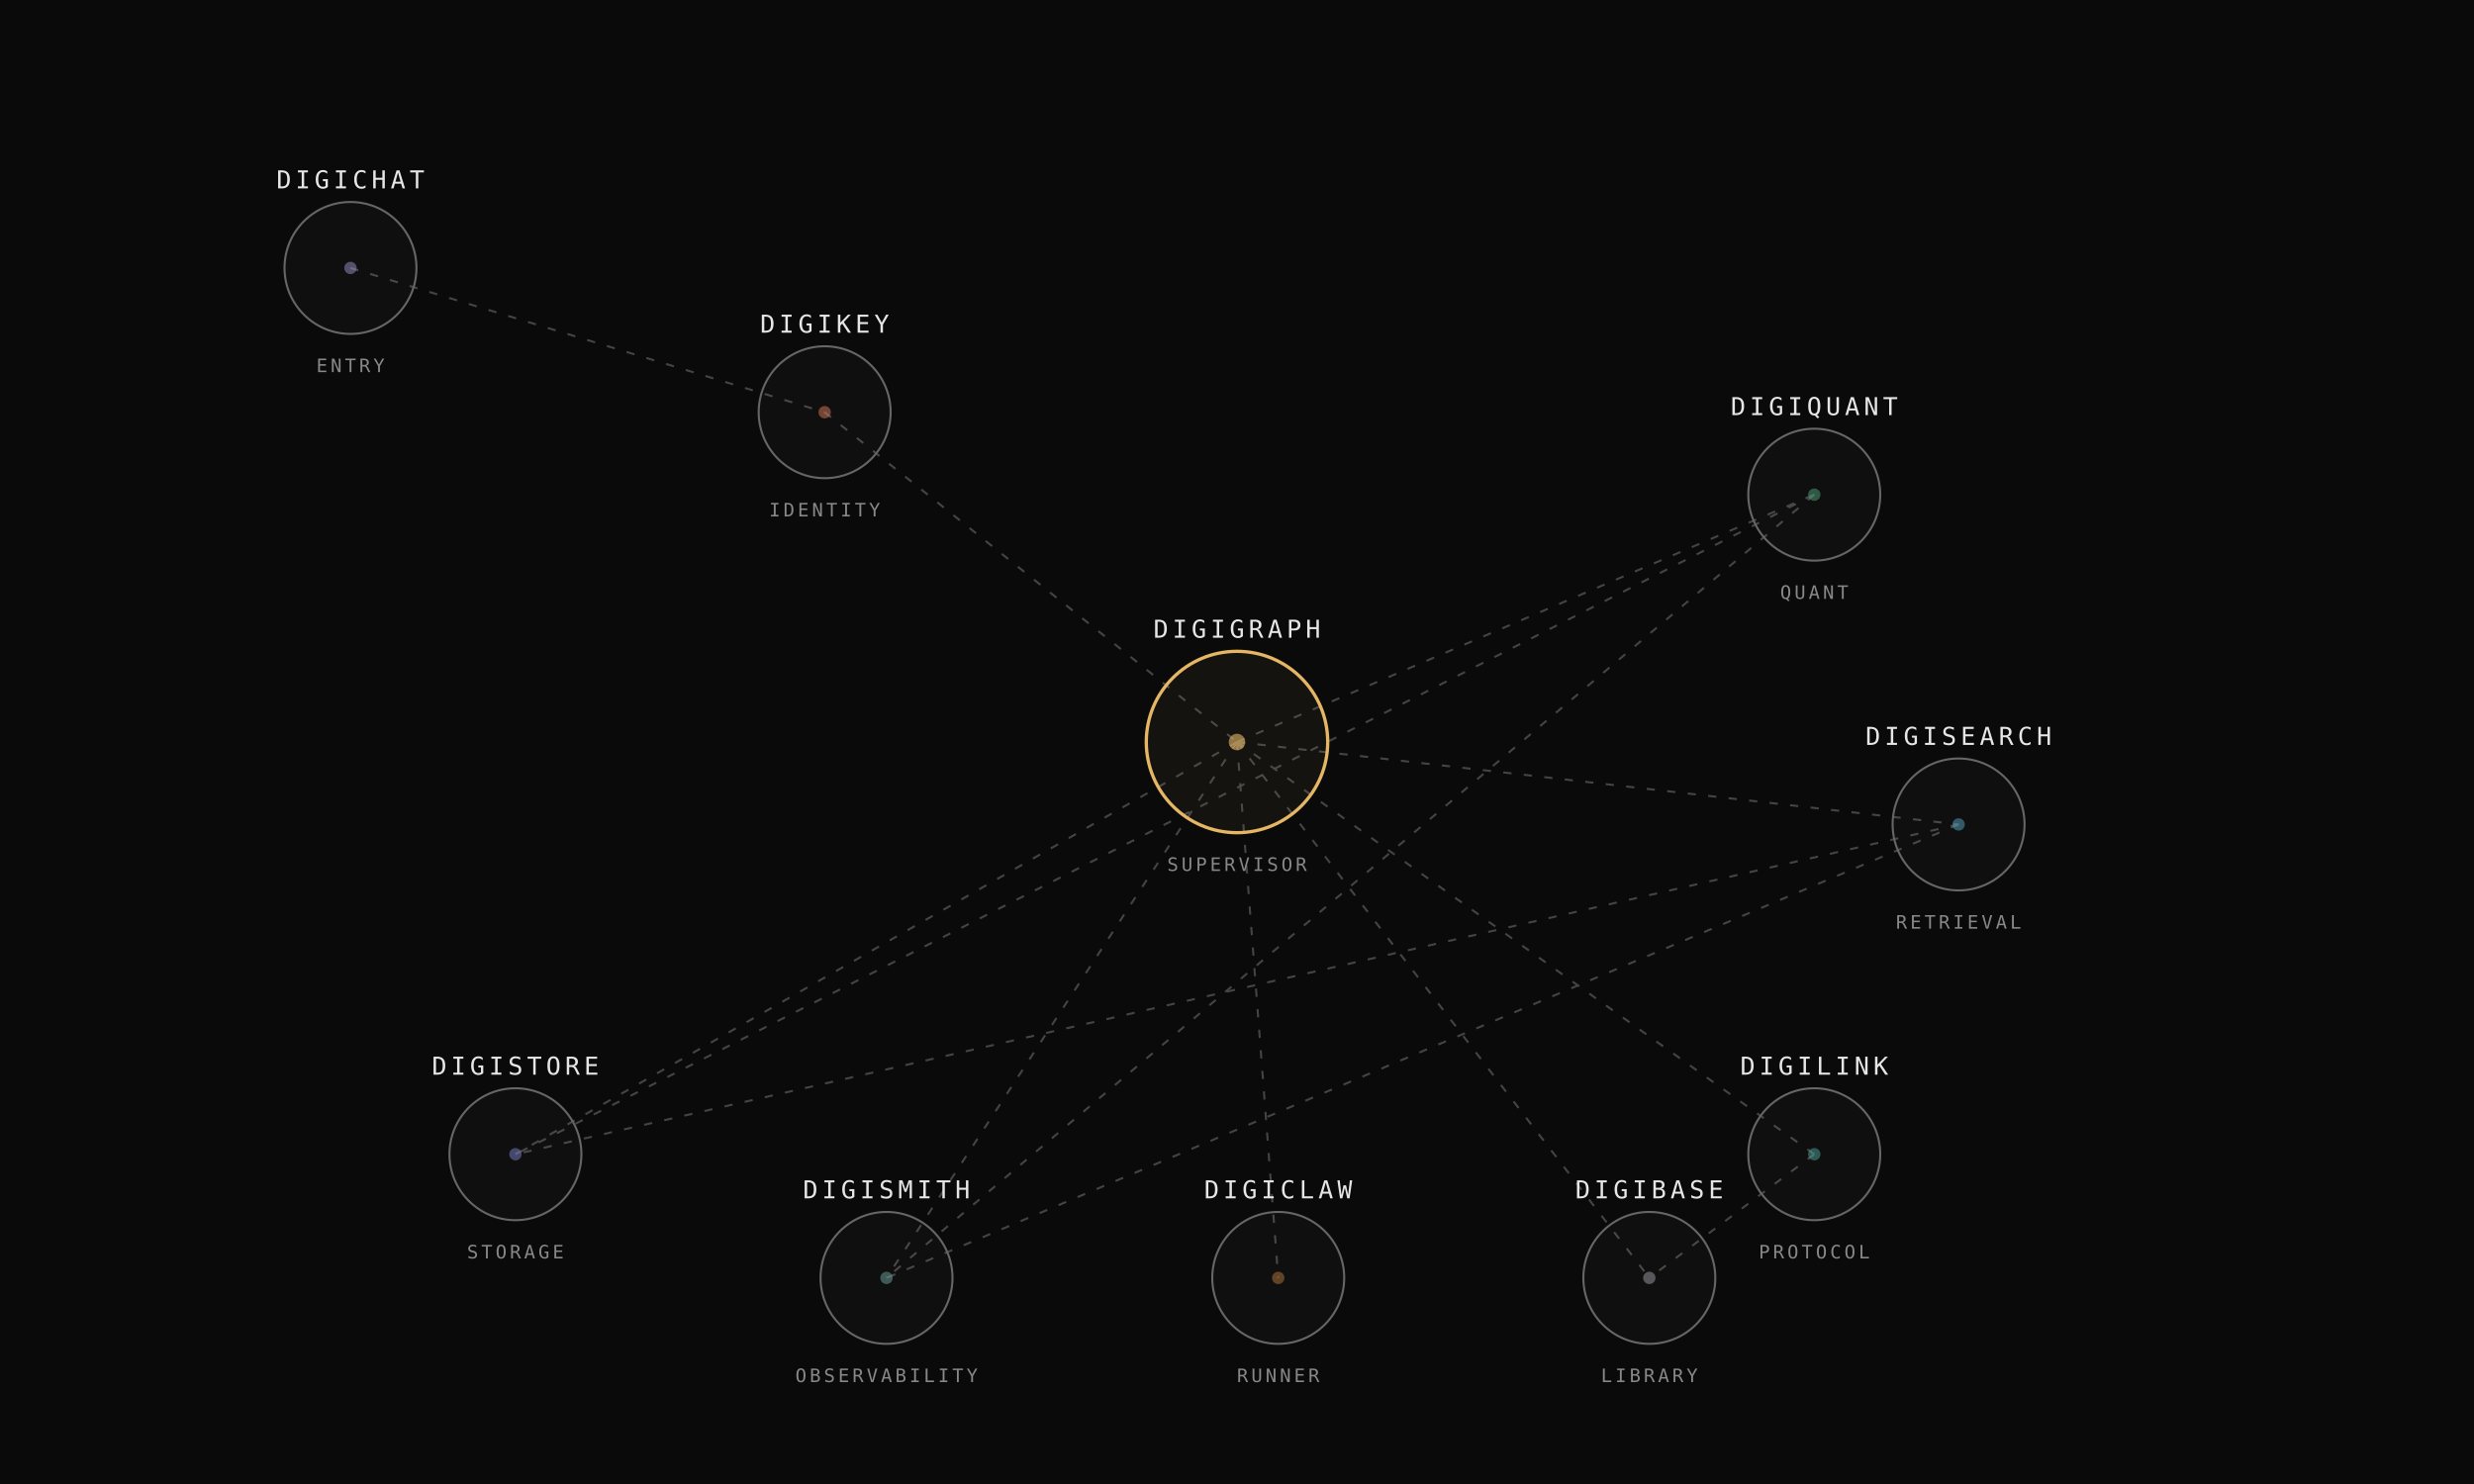
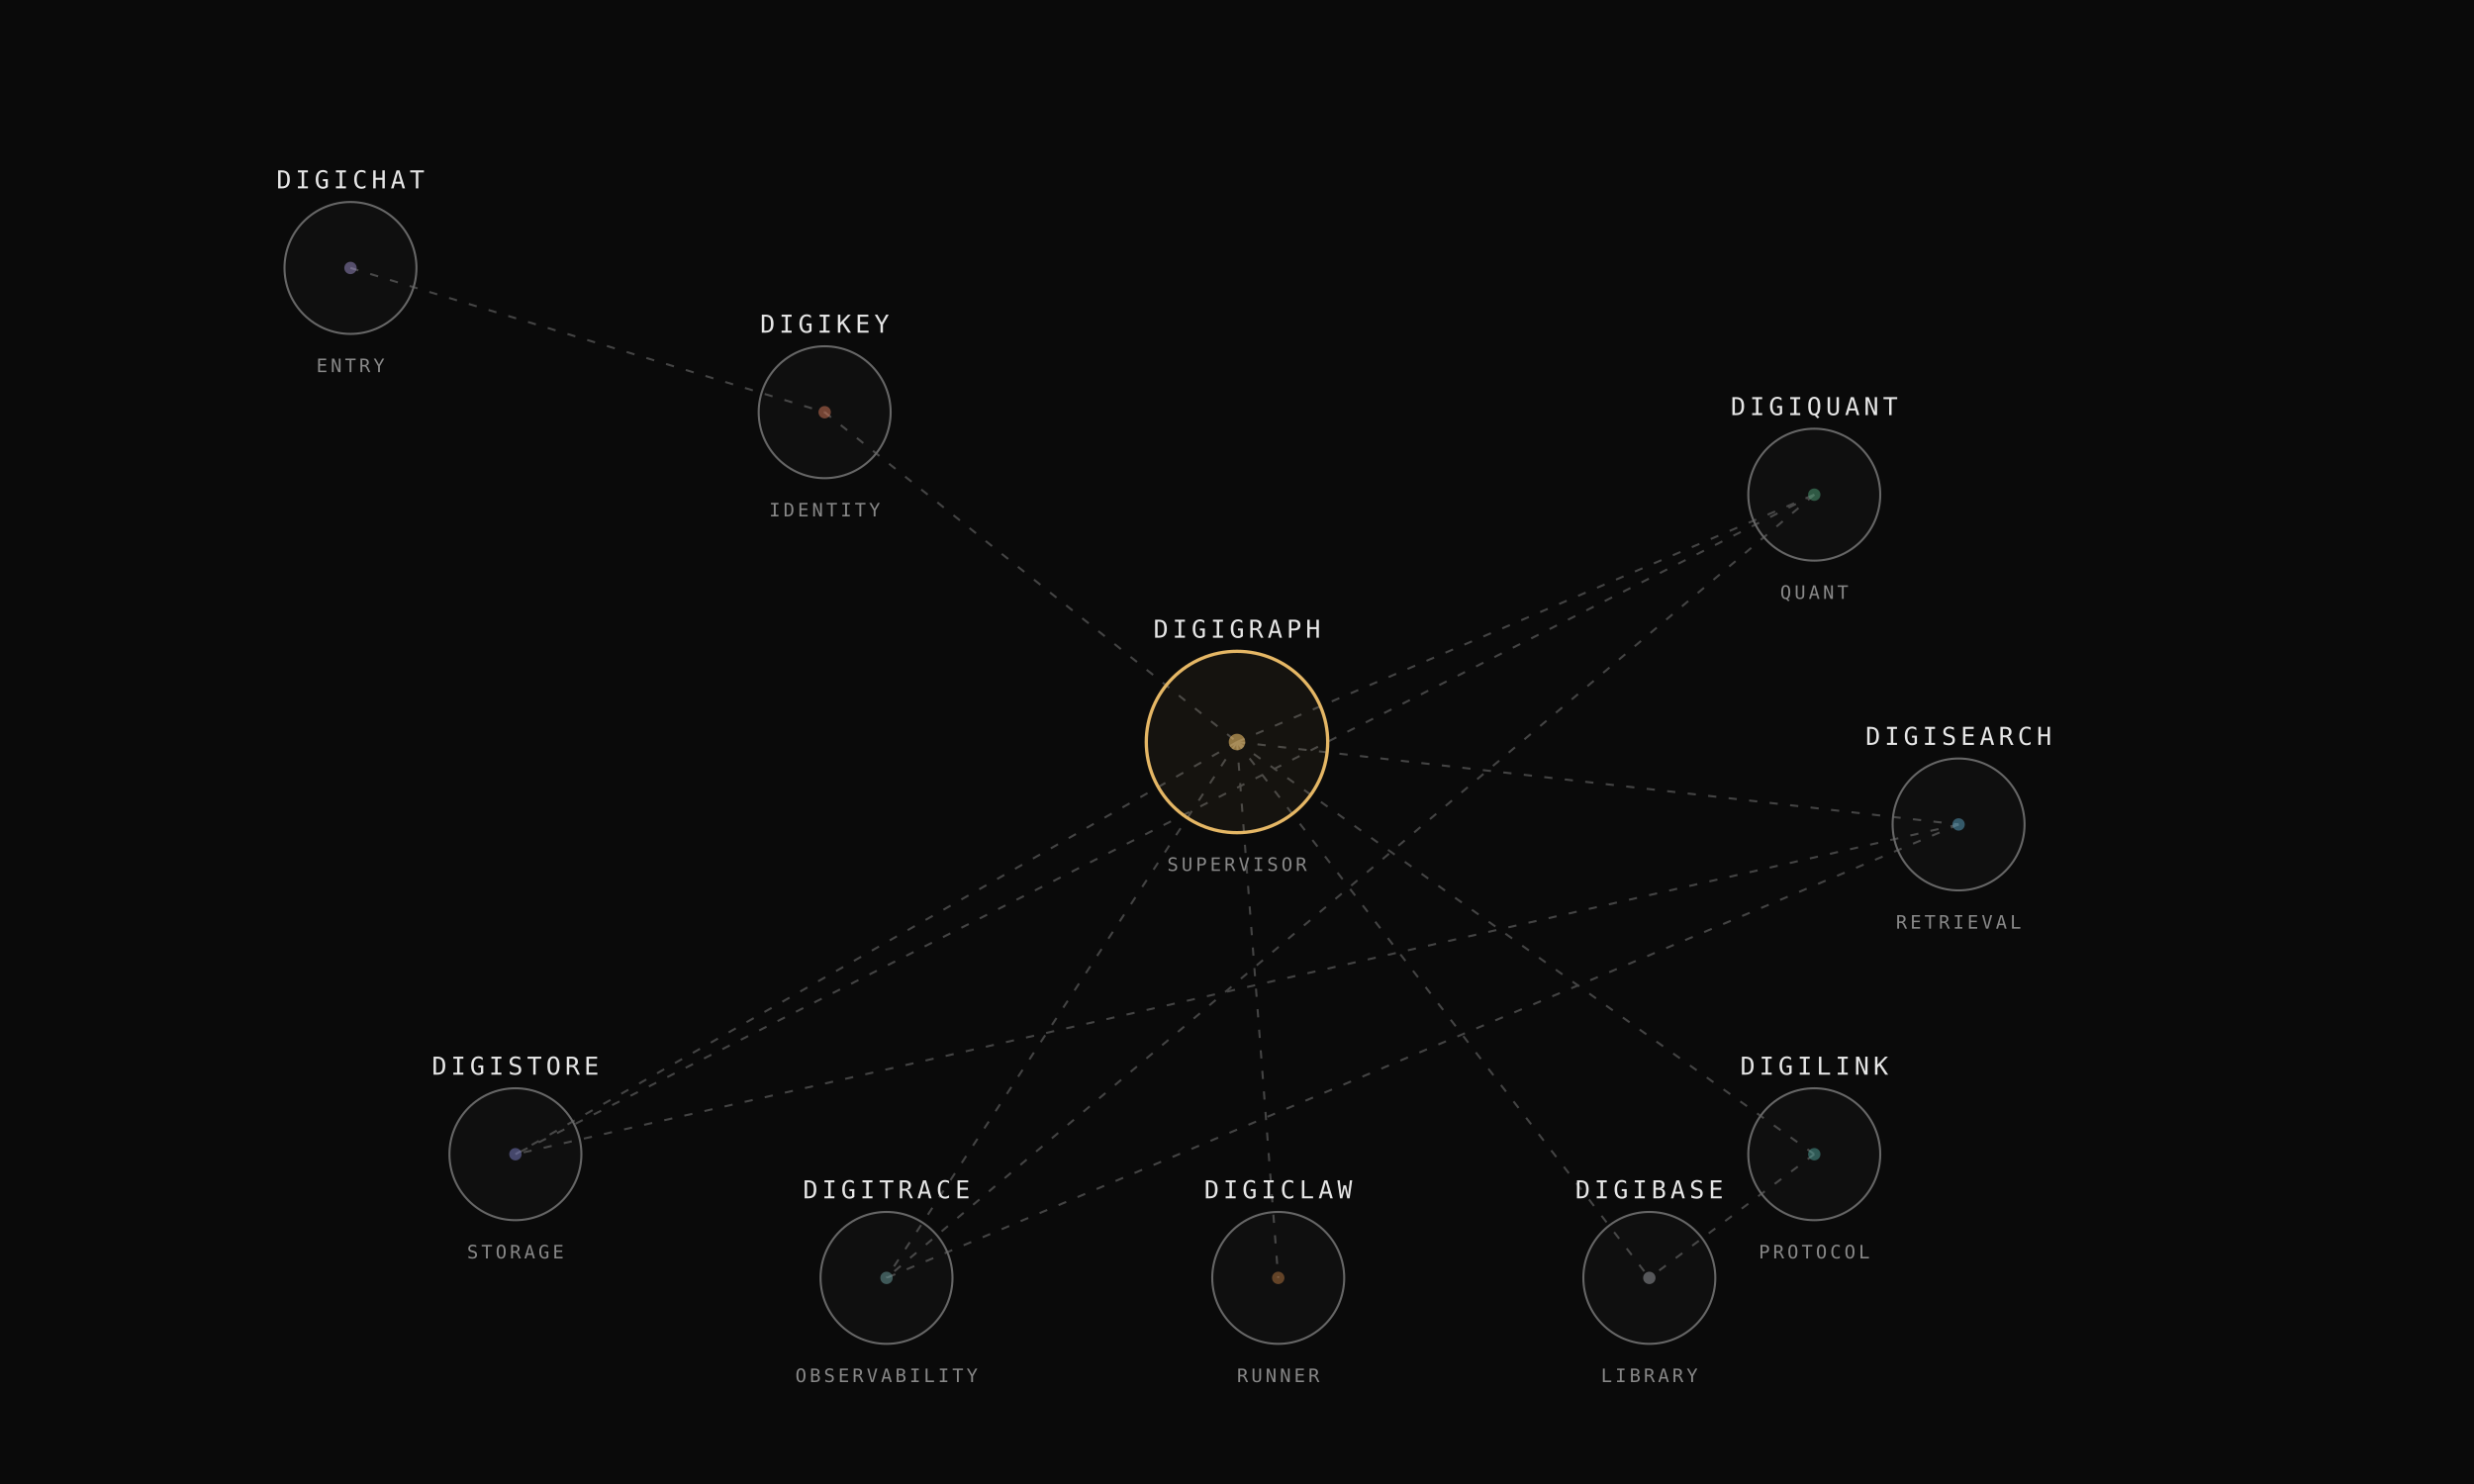
<svg xmlns="http://www.w3.org/2000/svg" viewBox="0 0 1200 720" role="img" aria-label="digithings architecture">
  <style>
    .n  { fill: rgba(255,255,255,0.02); stroke: #666; stroke-width: 1; }
    .np { fill: rgba(229,183,101,0.05); stroke: #e5b765; stroke-width: 1.6; }
    .l  { font-family: 'JetBrains Mono', monospace; font-size: 12px; letter-spacing: 2px;
          fill: #e6e6e6; text-anchor: middle; text-transform: uppercase; }
    .sl { font-family: 'JetBrains Mono', monospace; font-size: 9px; letter-spacing: 1.5px;
          fill: #888; text-anchor: middle; text-transform: uppercase; }
    .e  { fill: none; stroke: #444; stroke-width: 1; stroke-dasharray: 4 6; }
    text { dominant-baseline: middle; }
    rect.bg { fill: #0a0a0a; }
  </style>
  <rect class="bg" x="0" y="0" width="1200" height="720" />
  <g>
    <path class="e" d="M170 130 Q 285 165 400 200" />
    <path class="e" d="M400 200 Q 500 280 600 360" />
    <path class="e" d="M600 360 Q 740 300 880 240" />
    <path class="e" d="M600 360 Q 775 380 950 400" />
    <path class="e" d="M600 360 Q 740 460 880 560" />
    <path class="e" d="M600 360 Q 515 490 430 620" />
    <path class="e" d="M600 360 Q 610 490 620 620" />
    <path class="e" d="M600 360 Q 425 460 250 560" />
    <path class="e" d="M600 360 Q 700 490 800 620" />
    <path class="e" d="M880 240 Q 565 400 250 560" />
    <path class="e" d="M950 400 Q 600 480 250 560" />
    <path class="e" d="M880 560 Q 840 590 800 620" />
    <path class="e" d="M880 240 Q 655 430 430 620" />
    <path class="e" d="M950 400 Q 690 510 430 620" />
  </g>
  <g>
    <g transform="translate(170 130)">
      <circle class="n" r="32" />
      <circle fill="#9d8fc9" opacity="0.5" r="3" />
      <text class="l" y="-42">DIGICHAT</text>
      <text class="sl" y="48">ENTRY</text>
    </g>
    <g transform="translate(400 200)">
      <circle class="n" r="32" />
      <circle fill="#d97a5a" opacity="0.5" r="3" />
      <text class="l" y="-42">DIGIKEY</text>
      <text class="sl" y="48">IDENTITY</text>
    </g>
    <g transform="translate(600 360)">
      <circle class="np" r="44" />
      <circle fill="#e5b765" opacity="0.6" r="4" />
      <text class="l" y="-54">DIGIGRAPH</text>
      <text class="sl" y="60">SUPERVISOR</text>
    </g>
    <g transform="translate(880 240)">
      <circle class="n" r="32" />
      <circle fill="#4fa37a" opacity="0.5" r="3" />
      <text class="l" y="-42">DIGIQUANT</text>
      <text class="sl" y="48">QUANT</text>
    </g>
    <g transform="translate(950 400)">
      <circle class="n" r="32" />
      <circle fill="#5aa3c4" opacity="0.5" r="3" />
      <text class="l" y="-42">DIGISEARCH</text>
      <text class="sl" y="48">RETRIEVAL</text>
    </g>
    <g transform="translate(880 560)">
      <circle class="n" r="32" />
      <circle fill="#4fa39b" opacity="0.5" r="3" />
      <text class="l" y="-42">DIGILINK</text>
      <text class="sl" y="48">PROTOCOL</text>
    </g>
    <g transform="translate(250 560)">
      <circle class="n" r="32" />
      <circle fill="#7b7fc7" opacity="0.5" r="3" />
      <text class="l" y="-42">DIGISTORE</text>
      <text class="sl" y="48">STORAGE</text>
    </g>
    <g transform="translate(430 620)">
      <circle class="n" r="32" />
      <circle fill="#6fa3a3" opacity="0.5" r="3" />
-       <text class="l" y="-42">DIGISMITH</text>
+       <text class="l" y="-42">DIGITRACE</text>
      <text class="sl" y="48">OBSERVABILITY</text>
    </g>
    <g transform="translate(620 620)">
      <circle class="n" r="32" />
      <circle fill="#b87840" opacity="0.5" r="3" />
      <text class="l" y="-42">DIGICLAW</text>
      <text class="sl" y="48">RUNNER</text>
    </g>
    <g transform="translate(800 620)">
      <circle class="n" r="32" />
      <circle fill="#9ea0a5" opacity="0.5" r="3" />
      <text class="l" y="-42">DIGIBASE</text>
      <text class="sl" y="48">LIBRARY</text>
    </g>
  </g>
</svg>
